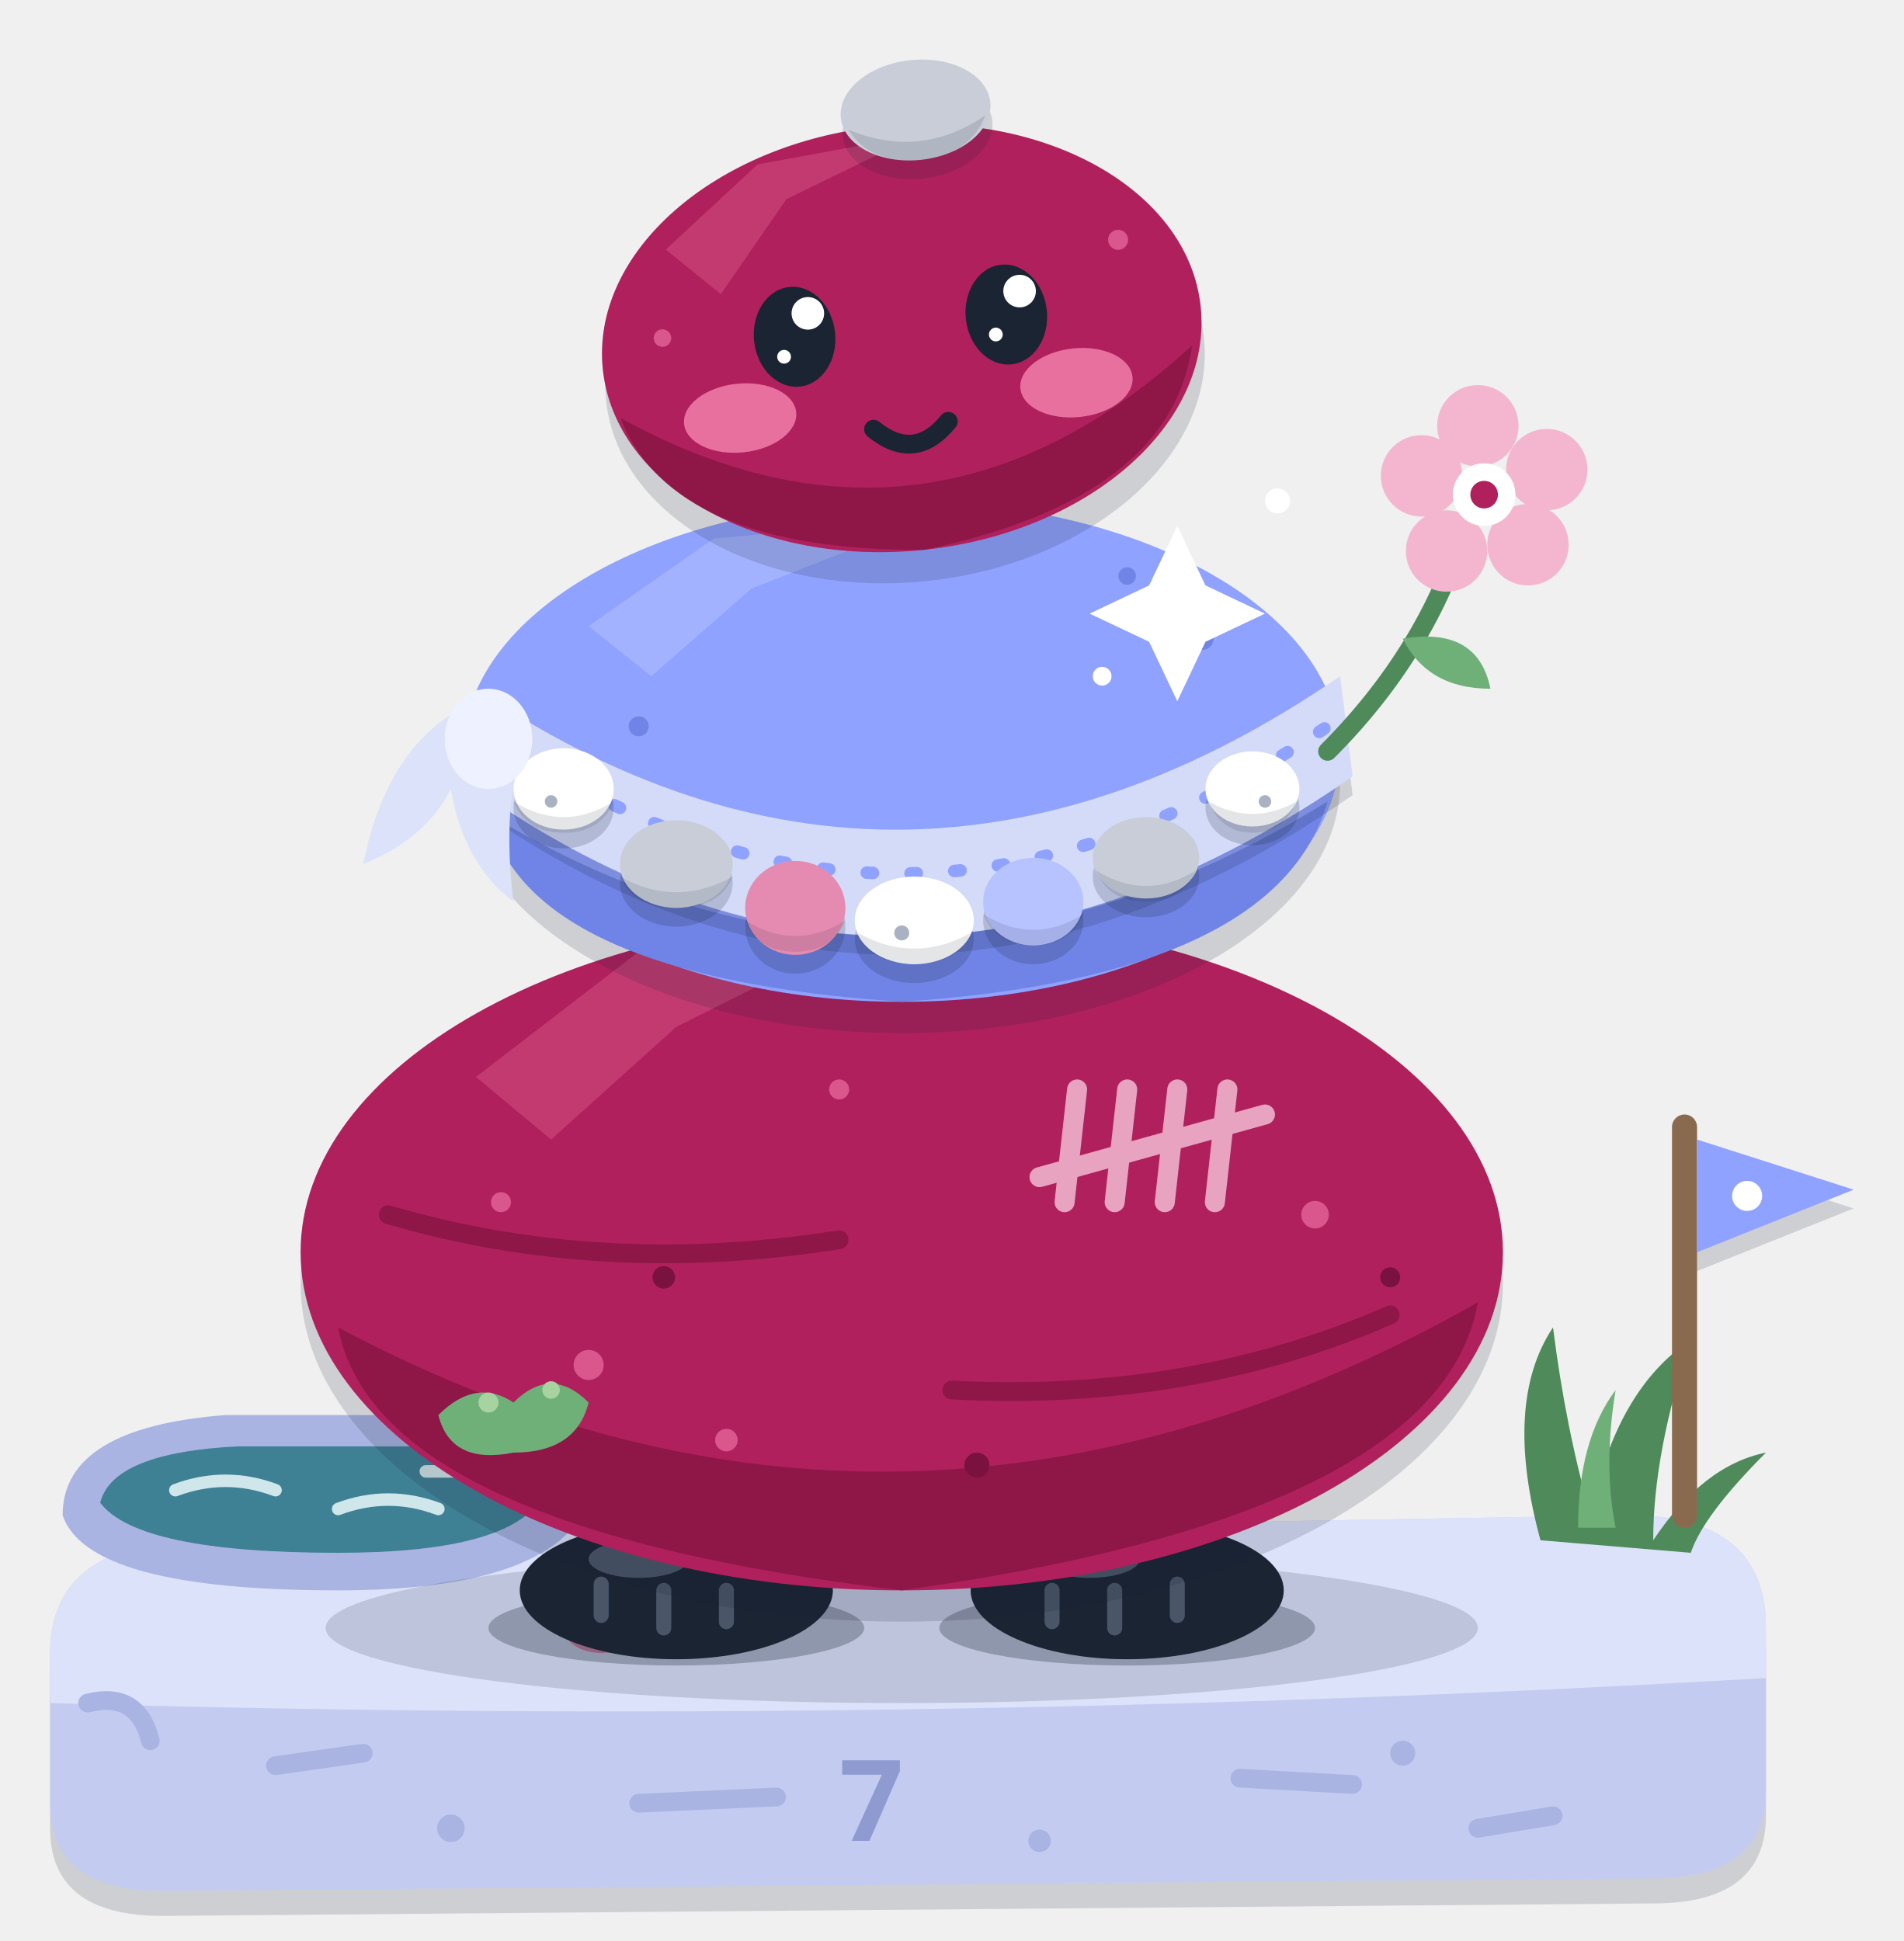
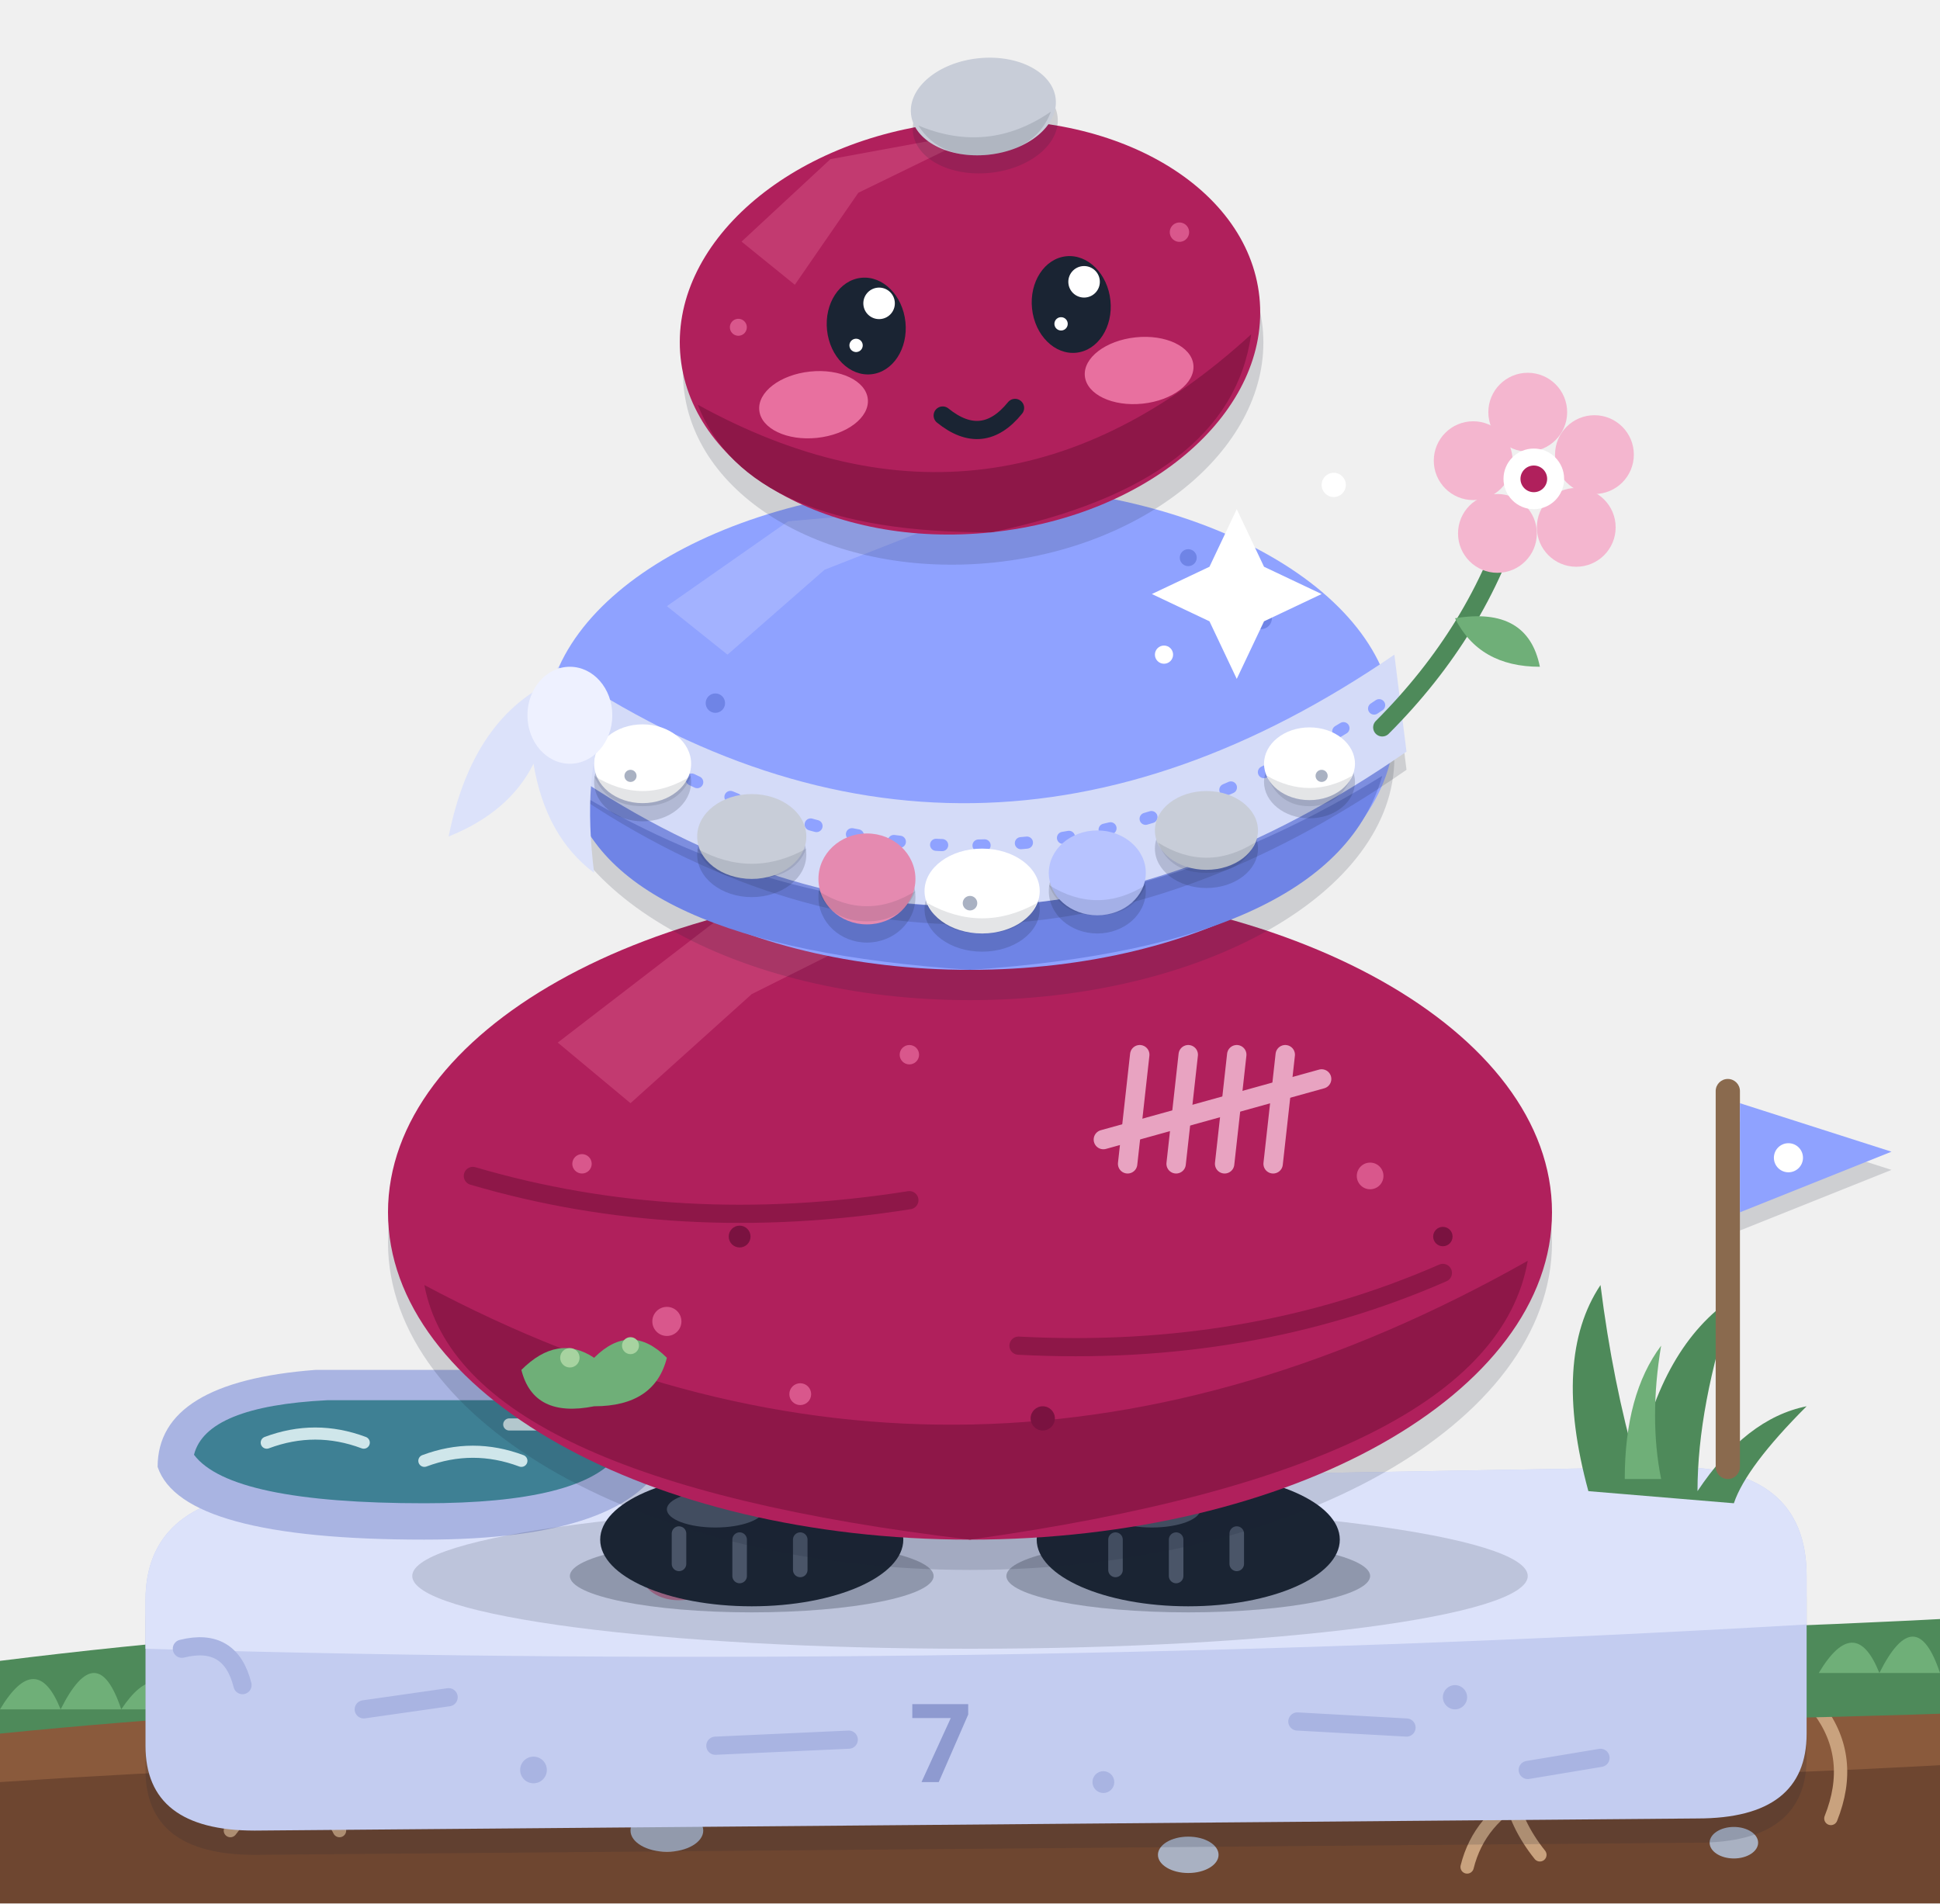
- <svg xmlns="http://www.w3.org/2000/svg" viewBox="16 58 304 310" width="304" height="310" role="img" aria-labelledby="t d">
+ <svg xmlns="http://www.w3.org/2000/svg" viewBox="0 58 320 314" width="320" height="314" role="img" aria-labelledby="t d">
+   <g>
+     <path d="M0 336 Q80 328 160 332 Q240 336 340 330 L340 372 L0 372 Z" fill="#8A5A3C" />
+     <path d="M0 352 Q90 346 170 350 Q250 354 340 348 L340 372 L0 372 Z" fill="#6E4630" />
+     <g stroke="#C9A27E" stroke-width="2.2" fill="none" stroke-linecap="round">
+       <path d="M40 340 q6 10 -2 20 M44 350 q8 2 12 10" />
+       <path d="M250 342 q-4 12 4 22 M252 354 q-8 4 -10 12" />
+       <path d="M300 340 q6 8 2 18" />
+     </g>
+     <g fill="#A9B1C2">
+       <ellipse cx="110" cy="360" rx="6" ry="3.5" />
+       <ellipse cx="196" cy="364" rx="5" ry="3" />
+       <ellipse cx="286" cy="362" rx="4" ry="2.6" />
+     </g>
+     <path d="M0 332 Q80 322 160 326 Q240 330 340 324 L340 340 Q240 344 160 340 Q80 336 0 344 Z" fill="#4E8A5A" />
+     <path d="M0 340 q6 -10 10 0 q6 -12 10 0 q6 -9 10 0 M300 334 q6 -10 10 0 q6 -12 10 0" fill="#6FAF78" />
+   </g>
  <g>
    <path d="M24 322 Q24 306 44 304 L276 300 Q298 300 298 318 L298 344 Q298 358 280 358 L42 360 Q24 360 24 346 Z" fill="rgba(26,36,51,0.16)" transform="translate(0 4)" />
    <path d="M24 322 Q24 306 44 304 L276 300 Q298 300 298 318 L298 344 Q298 358 280 358 L42 360 Q24 360 24 346 Z" fill="#C3CCF0" />
    <path d="M24 322 Q24 306 44 304 L276 300 Q298 300 298 318 L298 326 Q160 334 24 330 Z" fill="#DCE2FA" />
    <path d="M60 340 l14 -2 M118 346 l22 -1 M214 342 l18 1 M252 350 l12 -2" stroke="#A9B4E2" stroke-width="3" stroke-linecap="round" />
    <path d="M30 330 q8 -2 10 6" stroke="#A9B4E2" stroke-width="3" fill="none" stroke-linecap="round" />
    <text x="150" y="352" font-family="Candara, Trebuchet MS, sans-serif" font-size="18" font-weight="700" fill="#8E9AD0">7</text>
    <circle cx="88" cy="350" r="2.2" fill="#A9B4E2" />
    <circle cx="182" cy="352" r="1.8" fill="#A9B4E2" />
    <circle cx="240" cy="338" r="2" fill="#A9B4E2" />
  </g>
  <g>
    <path d="M262 304 q-6 -22 2 -34 q2 16 6 30 q4 -20 16 -28 q-6 18 -6 32 q8 -12 18 -14 q-10 10 -12 16 z" fill="#4E8A5A" />
    <path d="M268 302 q0 -14 6 -22 q-2 12 0 22 z" fill="#6FAF78" />
    <rect x="283" y="236" width="4" height="66" rx="2" fill="#8A6A4E" />
    <path d="M287 240 L312 248 L287 258 Z" fill="rgba(26,36,51,0.16)" transform="translate(0 3)" />
    <path d="M287 240 L312 248 L287 258 Z" fill="#8FA2FF" />
    <circle cx="295" cy="249" r="2.4" fill="#FFFFFF" />
    <path d="M26 300 Q26 286 52 284 L96 284 Q112 286 110 298 Q104 312 70 312 Q30 312 26 300 Z" fill="#A9B4E2" />
    <path d="M32 298 Q34 290 54 289 L94 289 Q104 291 102 298 Q96 306 70 306 Q38 306 32 298 Z" fill="#3E8094" />
    <path d="M44 296 q8 -3 16 0 M70 299 q8 -3 16 0" stroke="#CFE6EA" stroke-width="2" fill="none" stroke-linecap="round" />
    <path d="M84 293 h8" stroke="#CFE6EA" stroke-width="2" stroke-linecap="round" />
    <ellipse cx="112" cy="318" rx="6" ry="4" fill="#E58AB0" />
  </g>
  <ellipse cx="160" cy="318" rx="92" ry="12" fill="rgba(26,36,51,0.16)" />
  <g>
    <ellipse cx="124" cy="318" rx="30" ry="6" fill="rgba(26,36,51,0.28)" />
    <ellipse cx="196" cy="318" rx="30" ry="6" fill="rgba(26,36,51,0.28)" />
    <ellipse cx="124" cy="312" rx="25" ry="11" fill="#1A2433" />
    <ellipse cx="196" cy="312" rx="25" ry="11" fill="#1A2433" />
    <path d="M112 316 v-5 M122 318 v-6 M132 317 v-5 M184 317 v-5 M194 318 v-6 M204 316 v-5" stroke="#4A5568" stroke-width="2.4" stroke-linecap="round" />
    <ellipse cx="118" cy="307" rx="8" ry="3" fill="#4A5568" />
    <ellipse cx="190" cy="307" rx="8" ry="3" fill="#4A5568" />
  </g>
  <g>
    <ellipse cx="160" cy="258" rx="96" ry="54" fill="rgba(26,36,51,0.16)" transform="translate(0 5)" />
    <ellipse cx="160" cy="258" rx="96" ry="54" fill="#B0205C" />
    <path d="M70 270 Q160 318 252 266 Q246 300 160 312 Q76 302 70 270 Z" fill="#8E1748" />
    <path d="M92 230 L118 210 L156 206 L124 222 L104 240 Z" fill="#C23A70" />
    <path d="M78 252 Q112 262 150 256" stroke="#8E1748" stroke-width="3" fill="none" stroke-linecap="round" />
    <path d="M168 280 Q206 282 238 268" stroke="#8E1748" stroke-width="3" fill="none" stroke-linecap="round" />
    <g stroke="#E8A3C1" stroke-width="3.2" stroke-linecap="round">
      <path d="M188 232 l-2 18" />
      <path d="M196 232 l-2 18" />
      <path d="M204 232 l-2 18" />
      <path d="M212 232 l-2 18" />
      <path d="M182 246 l36 -10" />
    </g>
    <g fill="#D9578C">
      <circle cx="110" cy="276" r="2.4" />
      <circle cx="132" cy="288" r="1.8" />
      <circle cx="226" cy="252" r="2.2" />
      <circle cx="96" cy="250" r="1.6" />
      <circle cx="150" cy="232" r="1.6" />
    </g>
    <g fill="#7A1240">
      <circle cx="122" cy="262" r="1.8" />
      <circle cx="238" cy="262" r="1.6" />
      <circle cx="172" cy="292" r="2" />
    </g>
    <path d="M86 284 q6 -6 12 -2 q6 -6 12 0 q-2 8 -12 8 q-10 2 -12 -6 z" fill="#6FAF78" />
    <circle cx="94" cy="282" r="1.6" fill="#A7D3A0" />
    <circle cx="104" cy="280" r="1.4" fill="#A7D3A0" />
  </g>
  <g>
    <ellipse cx="160" cy="178" rx="70" ry="40" fill="rgba(26,36,51,0.16)" transform="translate(0 5)" />
    <ellipse cx="160" cy="178" rx="70" ry="40" fill="#8FA2FF" />
    <path d="M94 188 Q160 228 228 186 Q220 214 160 218 Q100 214 94 188 Z" fill="#6F84E6" />
    <path d="M110 158 L130 144 L164 141 L136 152 L120 166 Z" fill="#A3B2FF" />
    <g fill="#6F84E6">
      <circle cx="208" cy="160" r="1.8" />
      <circle cx="118" cy="174" r="1.6" />
      <circle cx="196" cy="150" r="1.4" />
    </g>
  </g>
  <g>
    <path d="M92 168 Q160 214 230 166 L232 182 Q160 232 92 184 Z" fill="rgba(26,36,51,0.16)" transform="translate(0 3)" />
    <path d="M92 168 Q160 214 230 166 L232 182 Q160 232 92 184 Z" fill="#D4DBF8" />
    <path d="M96 176 Q160 220 228 174" fill="none" stroke="#8FA2FF" stroke-width="2" stroke-dasharray="1 6" stroke-linecap="round" />
    <g fill="rgba(26,36,51,0.18)">
      <ellipse cx="106" cy="187" rx="8" ry="6.5" />
      <ellipse cx="124" cy="199" rx="9" ry="7" />
      <ellipse cx="143" cy="206" rx="8" ry="7.5" />
      <ellipse cx="162" cy="208" rx="9.5" ry="7" />
      <ellipse cx="181" cy="205" rx="8" ry="7" />
      <ellipse cx="199" cy="198" rx="8.5" ry="6.5" />
      <ellipse cx="216" cy="187" rx="7.5" ry="6" />
    </g>
    <g>
      <ellipse cx="106" cy="184" rx="8" ry="6.5" fill="#FFFFFF" />
      <ellipse cx="124" cy="196" rx="9" ry="7" fill="#C8CDD8" />
      <ellipse cx="143" cy="203" rx="8" ry="7.5" fill="#E58AB0" />
      <ellipse cx="162" cy="205" rx="9.5" ry="7" fill="#FFFFFF" />
      <ellipse cx="181" cy="202" rx="8" ry="7" fill="#B7C3FF" />
      <ellipse cx="199" cy="195" rx="8.5" ry="6.5" fill="#C8CDD8" />
      <ellipse cx="216" cy="184" rx="7.5" ry="6" fill="#FFFFFF" />
      <g fill="rgba(26,36,51,0.12)">
        <path d="M98 186 q8 5 16 0 q-2 5 -8 5 q-6 0 -8 -5z" />
        <path d="M115 198 q9 5 18 0 q-2 5 -9 5 q-7 0 -9 -5z" />
        <path d="M135 205 q8 5 16 0 q-2 5 -8 5 q-6 0 -8 -5z" />
        <path d="M153 207 q9 5 18 0 q-2 5 -9 5 q-7 0 -9 -5z" />
        <path d="M173 204 q8 5 16 0 q-2 5 -8 5 q-6 0 -8 -5z" />
        <path d="M191 197 q8 5 16 0 q-2 5 -8 5 q-6 0 -8 -5z" />
        <path d="M209 186 q7 4 14 0 q-2 5 -7 5 q-5 0 -7 -5z" />
      </g>
      <g fill="#A9B1C2">
        <circle cx="160" cy="207" r="1.2" />
        <circle cx="104" cy="186" r="1" />
        <circle cx="218" cy="186" r="1" />
      </g>
    </g>
    <g>
      <path d="M228 178 q16 -16 22 -36" stroke="#4E8A5A" stroke-width="3" fill="none" stroke-linecap="round" />
      <path d="M240 160 q12 -2 14 8 q-10 0 -14 -8 z" fill="#6FAF78" />
      <g fill="#F4B6CF">
        <circle cx="252" cy="126" r="6.5" />
        <circle cx="263" cy="133" r="6.5" />
        <circle cx="260" cy="145" r="6.5" />
        <circle cx="247" cy="146" r="6.5" />
        <circle cx="243" cy="134" r="6.5" />
      </g>
      <circle cx="253" cy="137" r="5" fill="#FFFFFF" />
      <circle cx="253" cy="137" r="2.2" fill="#B0205C" />
    </g>
    <path d="M92 170 q-14 6 -18 26 q10 -4 14 -12 q2 12 10 18 q-2 -16 2 -26 z" fill="#DCE2FA" />
    <ellipse cx="94" cy="176" rx="7" ry="8" fill="#EEF1FF" />
  </g>
  <g transform="rotate(-6 160 112)">
    <ellipse cx="160" cy="112" rx="48" ry="34" fill="rgba(26,36,51,0.16)" transform="translate(0 5)" />
    <ellipse cx="160" cy="112" rx="48" ry="34" fill="#B0205C" />
    <path d="M114 120 Q160 152 206 118 Q200 142 160 146 Q120 142 114 120 Z" fill="#8E1748" />
    <path d="M124 94 L140 82 L166 80 L144 88 L132 102 Z" fill="#C23A70" />
    <ellipse cx="133" cy="122" rx="9" ry="5.5" fill="#E8709F" />
    <ellipse cx="187" cy="122" rx="9" ry="5.5" fill="#E8709F" />
    <ellipse cx="143" cy="110" rx="6.5" ry="8" fill="#1A2433" />
    <ellipse cx="177" cy="110" rx="6.5" ry="8" fill="#1A2433" />
    <circle cx="145.5" cy="106.5" r="2.6" fill="#FFFFFF" />
    <circle cx="179.5" cy="106.5" r="2.6" fill="#FFFFFF" />
    <circle cx="141" cy="113" r="1.1" fill="#FFFFFF" />
    <circle cx="175" cy="113" r="1.1" fill="#FFFFFF" />
    <path d="M154 126 q6 6 12 0" stroke="#1A2433" stroke-width="3" fill="none" stroke-linecap="round" />
    <g fill="#D9578C">
      <circle cx="196" cy="100" r="1.6" />
      <circle cx="122" cy="108" r="1.4" />
    </g>
    <ellipse cx="166" cy="76" rx="12" ry="8" fill="rgba(26,36,51,0.16)" transform="translate(0 3)" />
    <ellipse cx="166" cy="76" rx="12" ry="8" fill="#C8CDD8" />
    <path d="M155 78 q11 6 22 0 q-3 6 -11 6 q-8 0 -11 -6z" fill="rgba(26,36,51,0.14)" />
  </g>
  <g>
    <path d="M204 142 l4.5 9.5 9.5 4.5 -9.5 4.5 -4.5 9.5 -4.5 -9.5 -9.5 -4.5 9.5 -4.5z" fill="#FFFFFF" />
    <circle cx="220" cy="138" r="2" fill="#FFFFFF" />
    <circle cx="192" cy="166" r="1.5" fill="#FFFFFF" />
  </g>
</svg>
